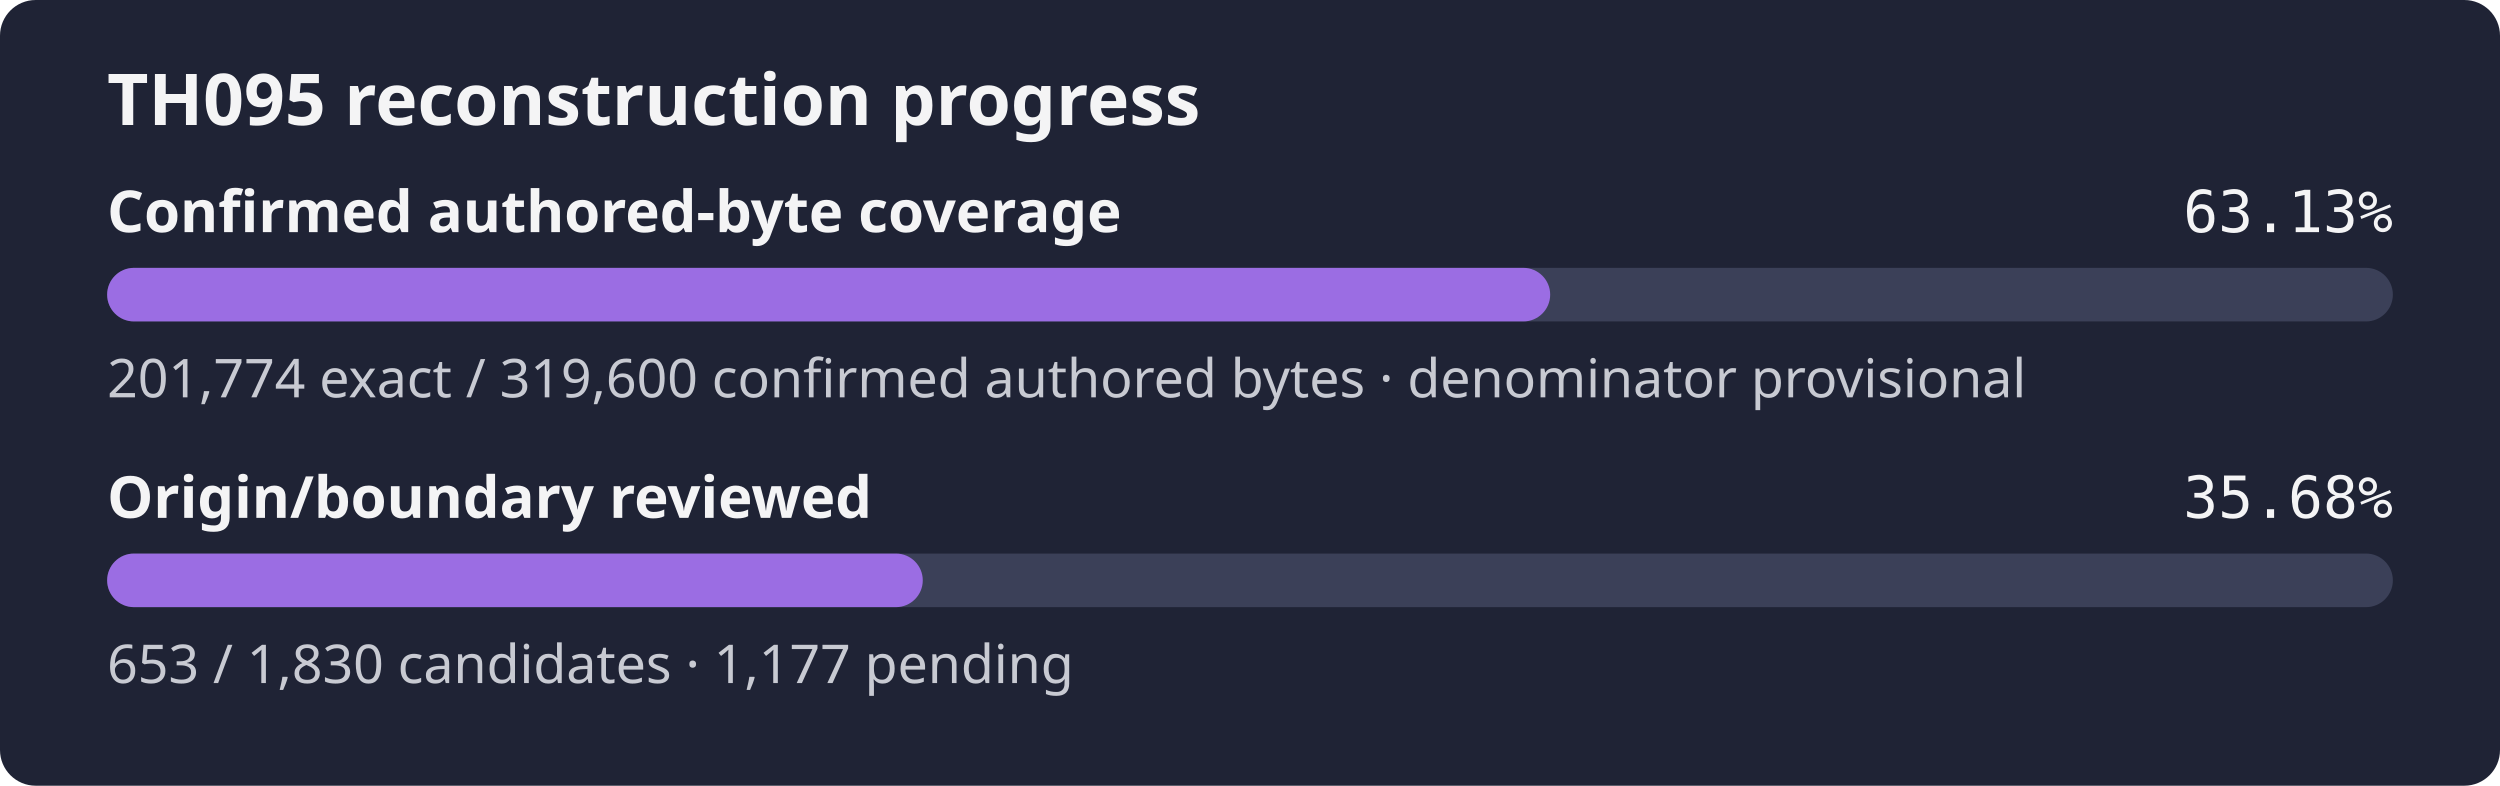
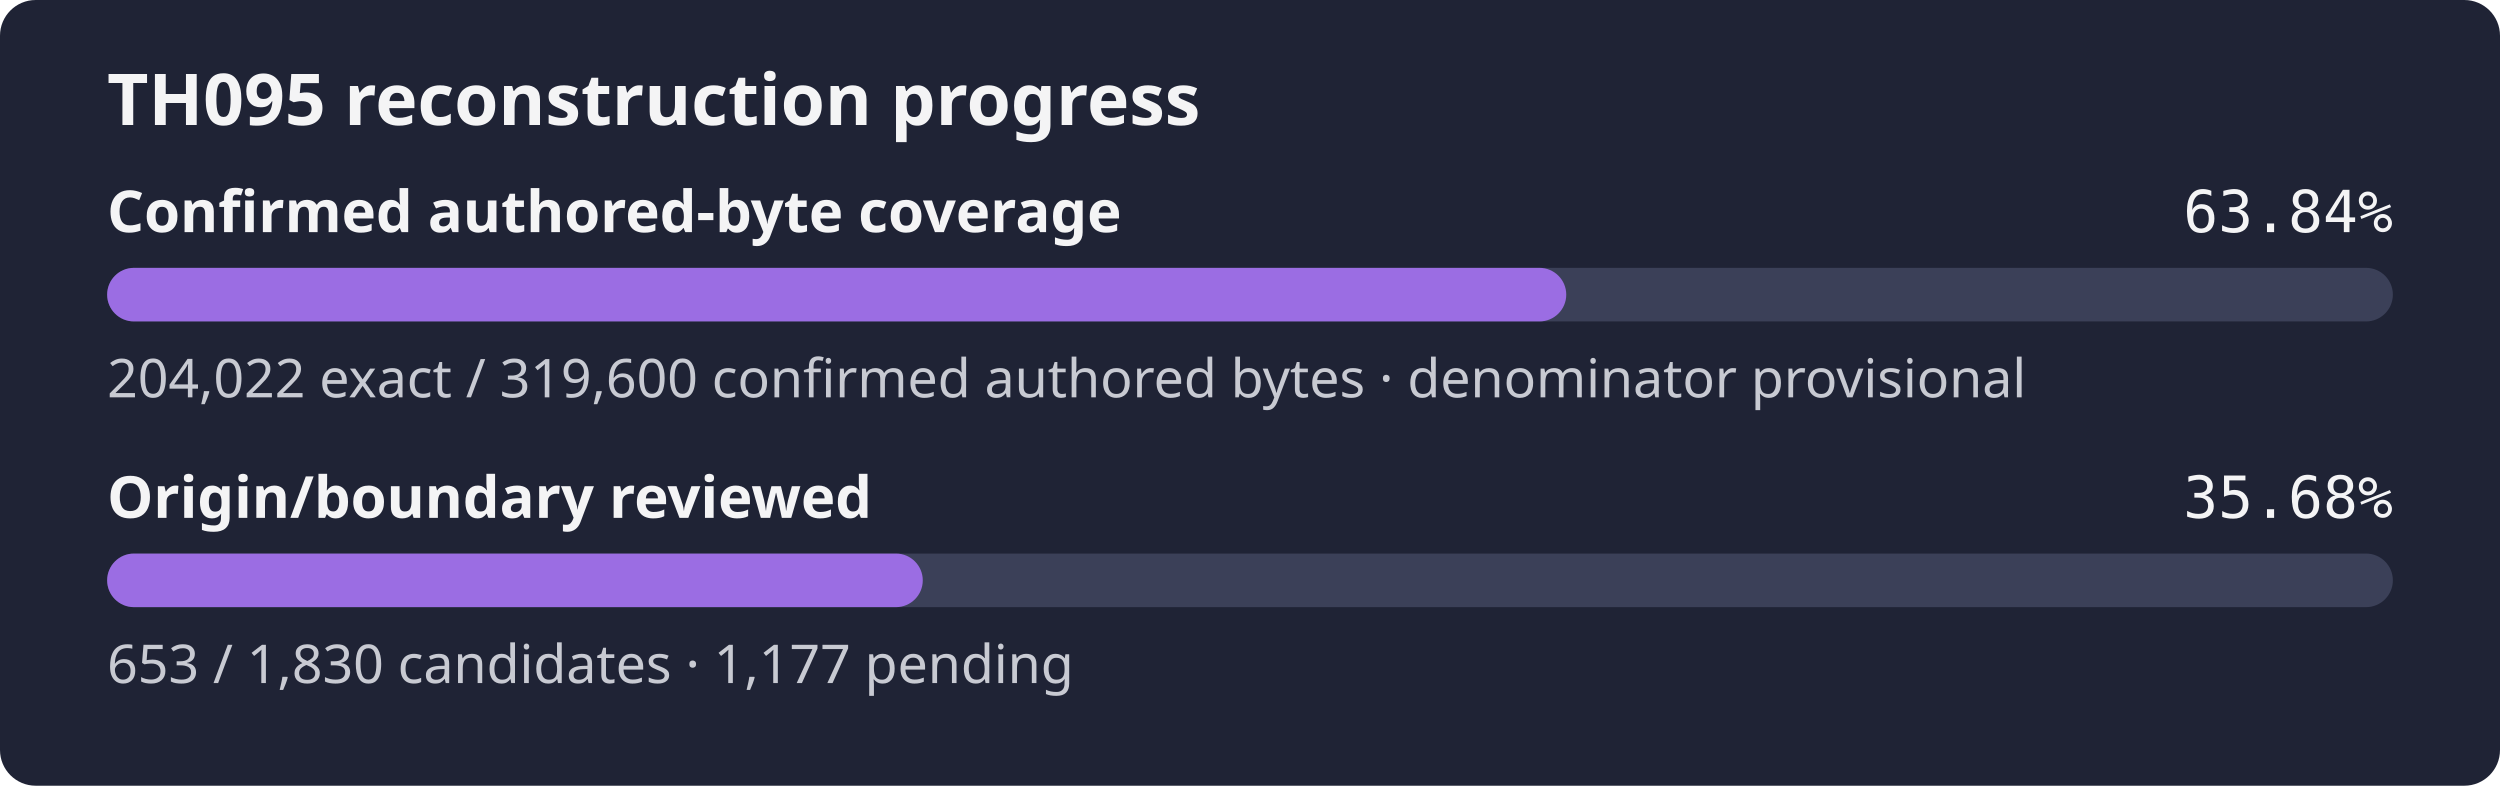
- <svg xmlns="http://www.w3.org/2000/svg" width="560" height="176" role="img" aria-label="TH095 reconstruction progress: 63.13% of the confirmed authored-byte set is exact, origin review 35.68%">
+ <svg xmlns="http://www.w3.org/2000/svg" width="560" height="176" role="img" aria-label="TH095 reconstruction progress: 63.84% of the confirmed authored-byte set is exact, origin review 35.68%">
  <rect width="560" height="176" rx="8" fill="#1f2335" />
  <text x="24" y="28" fill="#f4f4f5" font-family="sans-serif" font-size="16" font-weight="600">TH095 reconstruction progress</text>
  <text x="24" y="52" fill="#f4f4f5" font-family="sans-serif" font-size="13" font-weight="600">Confirmed authored-byte coverage</text>
-   <text x="536" y="52" fill="#f4f4f5" text-anchor="end" font-family="monospace" font-size="13">63.13%</text>
+   <text x="536" y="52" fill="#f4f4f5" text-anchor="end" font-family="monospace" font-size="13">63.84%</text>
  <rect x="24" y="60" width="512" height="12" rx="6" fill="#3b4058" />
-   <rect x="24" y="60" width="323.24" height="12" rx="6" fill="#9b6de3" />
-   <text x="24" y="89" fill="#c8cad2" font-family="sans-serif" font-size="12">201,774 exact / 319,600 confirmed authored bytes · denominator provisional</text>
+   <rect x="24" y="60" width="326.84" height="12" rx="6" fill="#9b6de3" />
+   <text x="24" y="89" fill="#c8cad2" font-family="sans-serif" font-size="12">204,022 exact / 319,600 confirmed authored bytes · denominator provisional</text>
  <text x="24" y="116" fill="#f4f4f5" font-family="sans-serif" font-size="13" font-weight="600">Origin/boundary reviewed</text>
  <text x="536" y="116" fill="#f4f4f5" text-anchor="end" font-family="monospace" font-size="13">35.68%</text>
  <rect x="24" y="124" width="512" height="12" rx="6" fill="#3b4058" />
  <rect x="24" y="124" width="182.70" height="12" rx="6" fill="#9b6de3" />
  <text x="24" y="153" fill="#c8cad2" font-family="sans-serif" font-size="12">653 / 1,830 candidates · 1,177 pending</text>
</svg>
